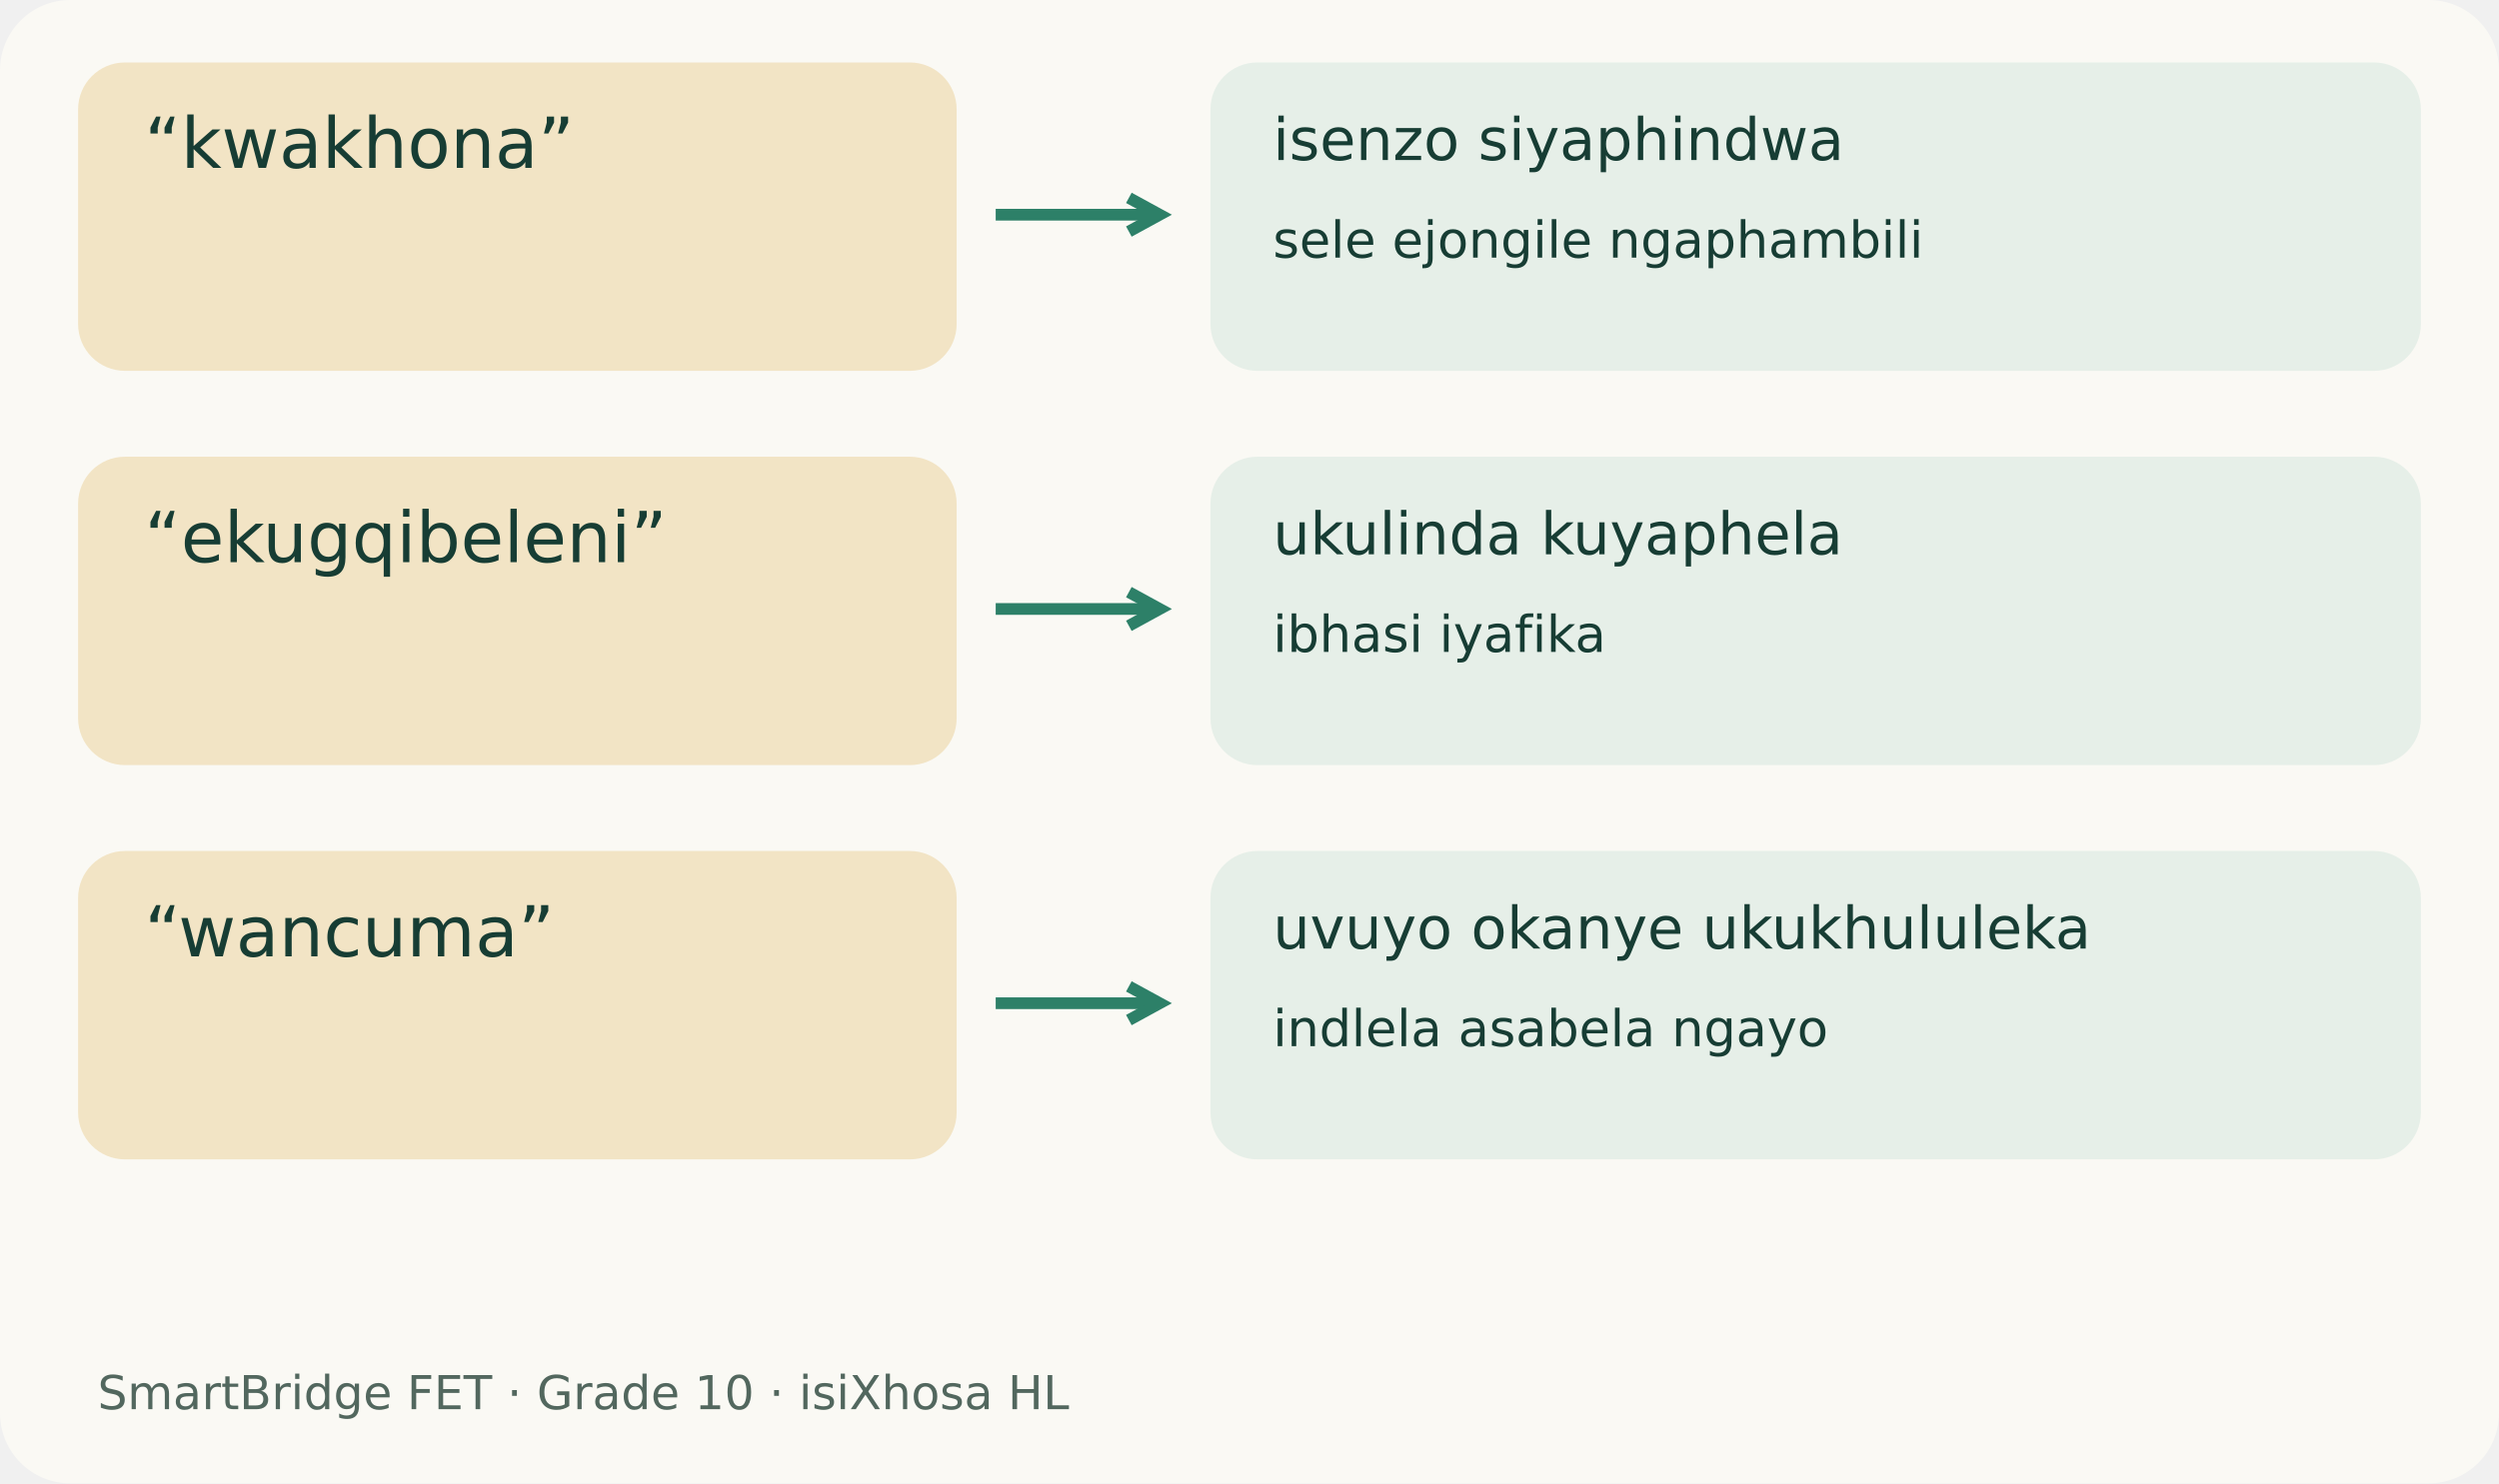
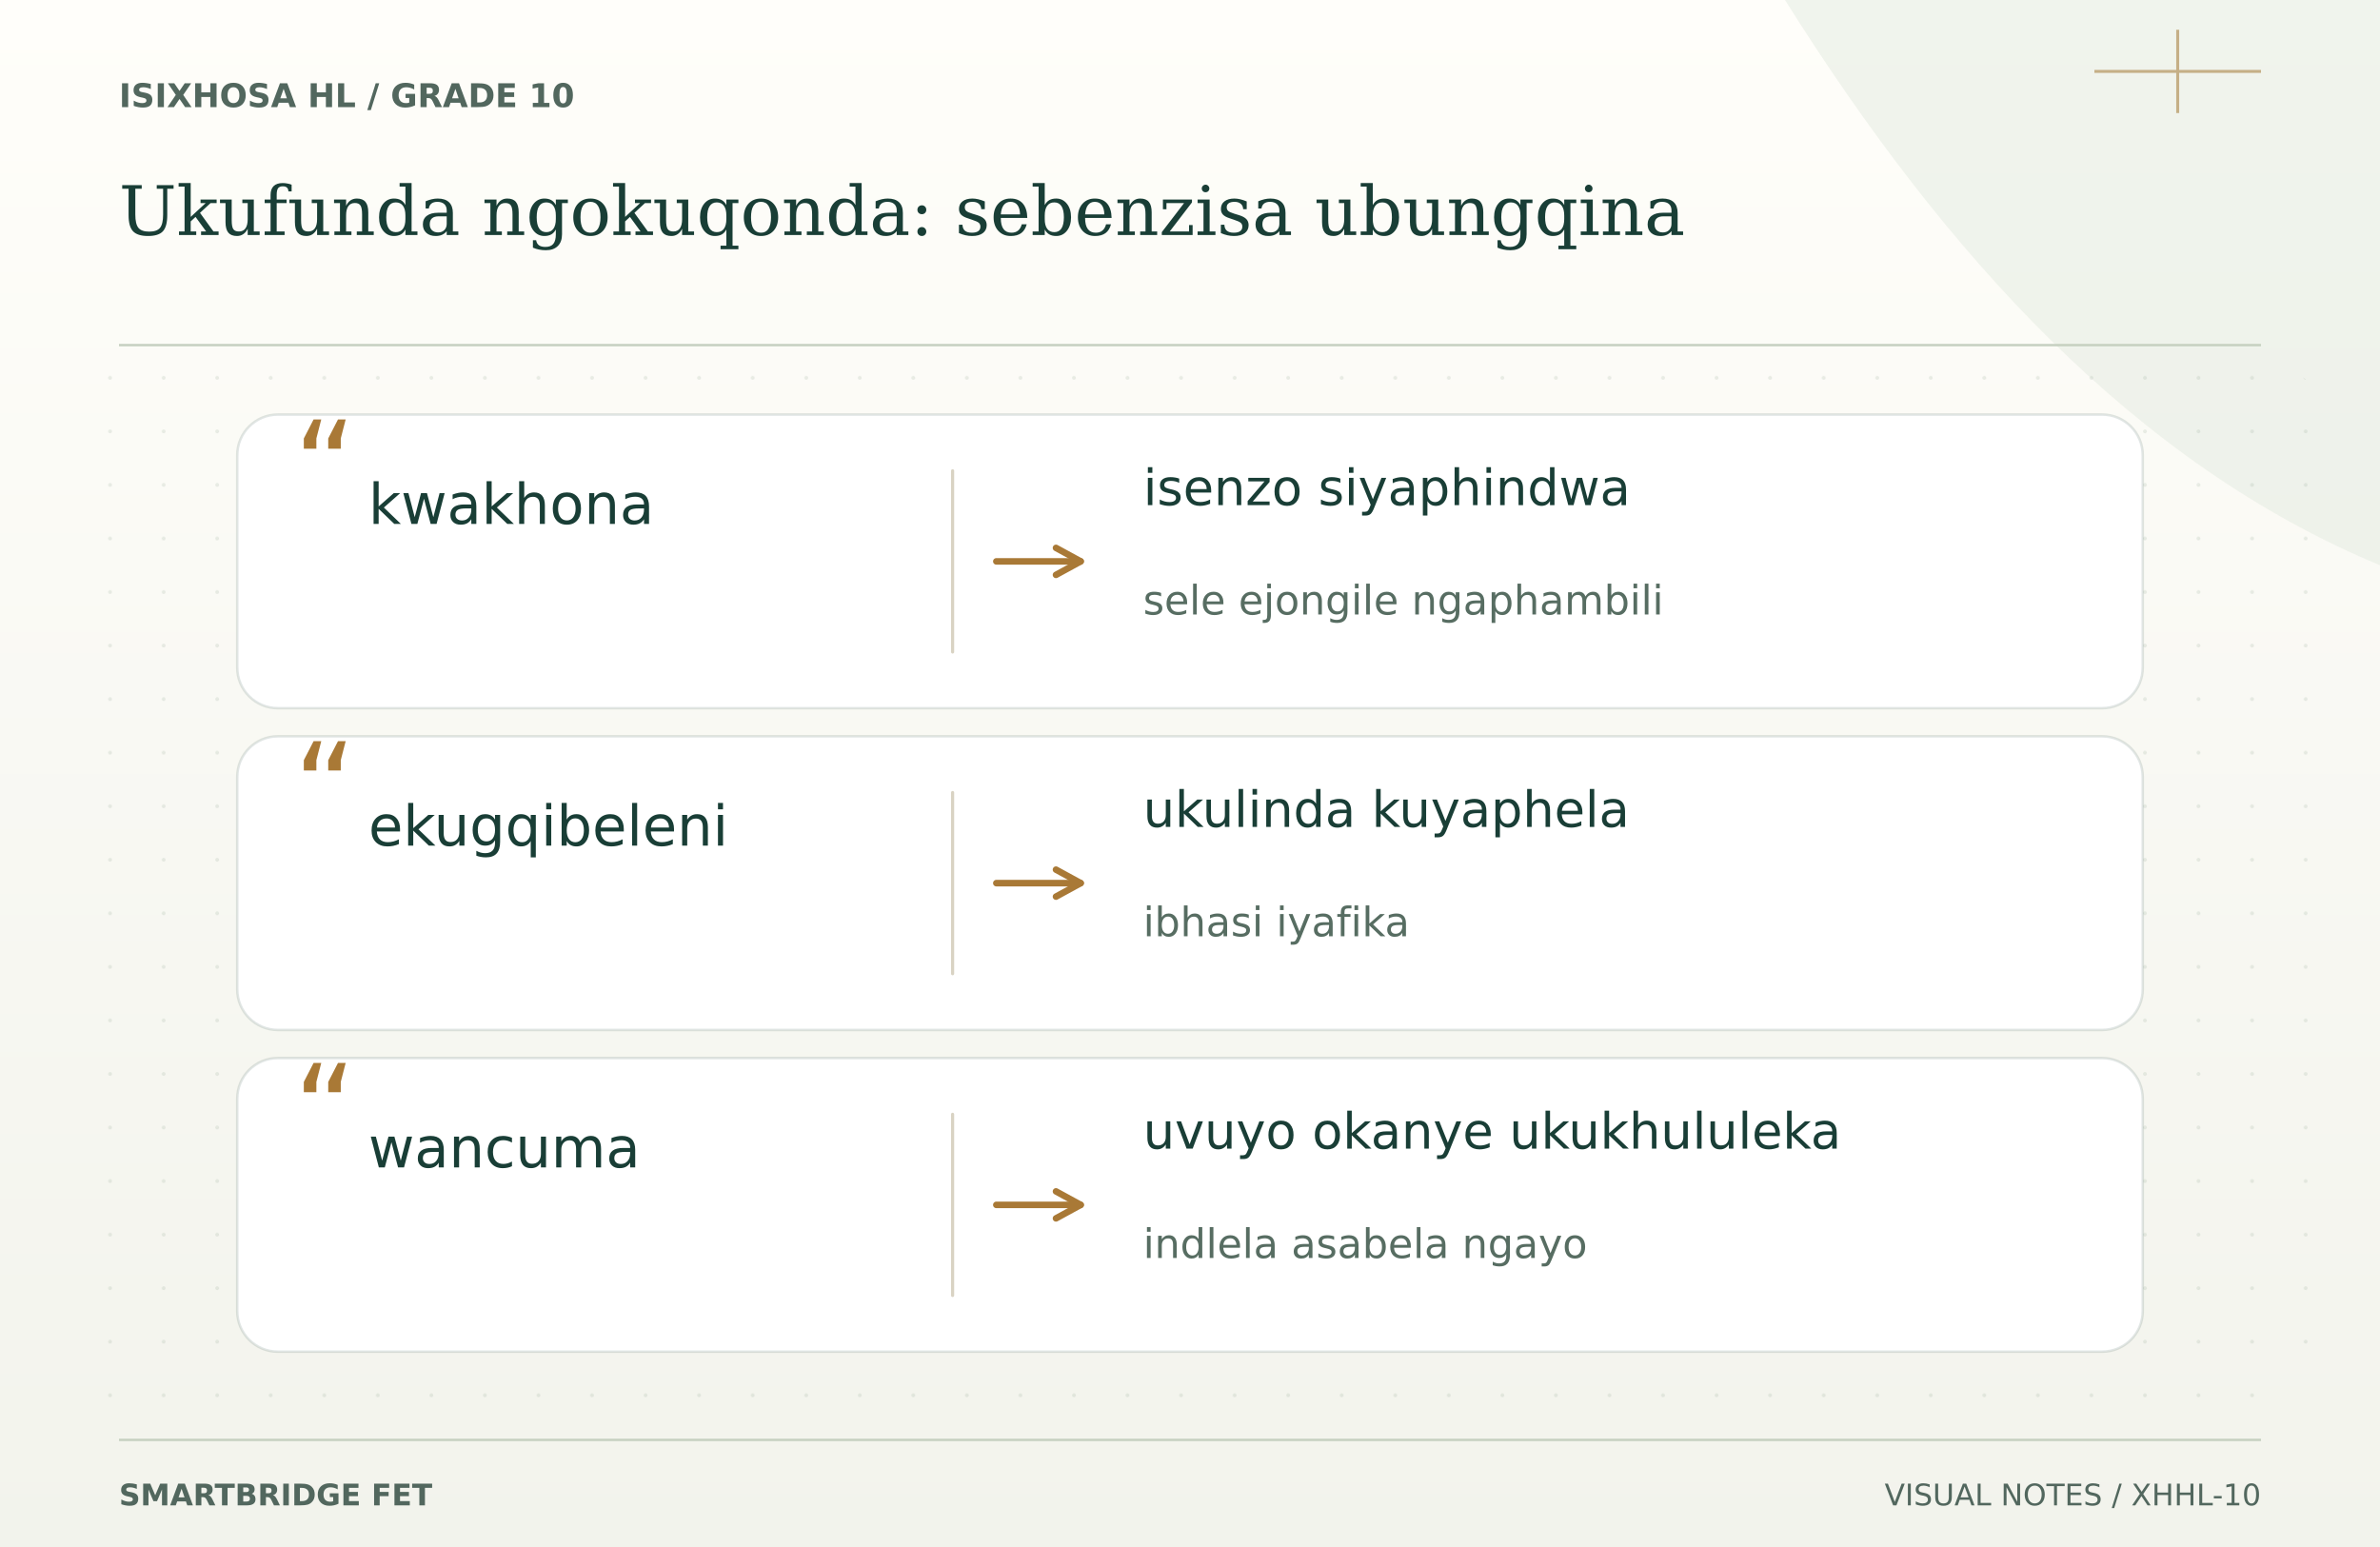
- <svg xmlns="http://www.w3.org/2000/svg" viewBox="0 0 640 380" role="img" aria-labelledby="title desc">
-   <rect width="640" height="380" rx="18" fill="#faf9f4" />
+ <svg xmlns="http://www.w3.org/2000/svg" width="1600" height="1040" viewBox="0 0 800 520" role="img" aria-labelledby="title desc">
+   <defs>
+     <linearGradient id="paper" x2="0" y2="1">
+       <stop stop-color="#fffefa" />
+       <stop offset="1" stop-color="#f2f3ec" />
+     </linearGradient>
+     <linearGradient id="forest" x2=".8" y2="1">
+       <stop stop-color="#3d806b" />
+       <stop offset="1" stop-color="#183f35" />
+     </linearGradient>
+     <linearGradient id="sage" x2=".8" y2="1">
+       <stop stop-color="#f0f5ee" />
+       <stop offset="1" stop-color="#e0eadd" />
+     </linearGradient>
+     <linearGradient id="brass" x2="1" y2="1">
+       <stop stop-color="#c7a36a" />
+       <stop offset="1" stop-color="#98703b" />
+     </linearGradient>
+     <linearGradient id="cell" x2="1" y2="1">
+       <stop stop-color="#d7e6bf" />
+       <stop offset="1" stop-color="#9cb887" />
+     </linearGradient>
+     <linearGradient id="vacuole" x2="1" y2="1">
+       <stop stop-color="#e7f3ed" />
+       <stop offset="1" stop-color="#b7d6df" />
+     </linearGradient>
+     <radialGradient id="nucleus" cx=".3" cy=".25">
+       <stop stop-color="#e0d7ec" />
+       <stop offset="1" stop-color="#a596bd" />
+     </radialGradient>
+     <radialGradient id="sun">
+       <stop stop-color="#faf0c6" />
+       <stop offset="1" stop-color="#e6c77c" />
+     </radialGradient>
+     <linearGradient id="leaf" x2="1" y2="1">
+       <stop stop-color="#9dbb74" />
+       <stop offset=".6" stop-color="#5f9361" />
+       <stop offset="1" stop-color="#35694f" />
+     </linearGradient>
+     <pattern id="dots" width="18" height="18" patternUnits="userSpaceOnUse">
+       <circle cx="1" cy="1" r=".65" fill="#8fa491" opacity=".18" />
+     </pattern>
+   </defs>
+   <rect width="800" height="520" rx="0" fill="url(#paper)" />
+   <path d="M600 0H800V190C718 156 654 86 600 0Z" fill="#e4ebe1" opacity=".55" />
+   <rect x="20" y="122" width="760" height="350" rx="18" fill="url(#dots)" />
  <g font-family="DejaVu Sans,Arial,sans-serif">
-     <rect x="20" y="16" width="225" height="79" rx="12" fill="#f2e4c5" />
-     <text x="37" y="43" font-size="18" fill="#173d34" text-anchor="start" font-weight="normal">“kwakhona”</text>
-     <path d="M255,55 L297,55" stroke="#2d8068" stroke-width="3" fill="none" />
-     <polyline points="289.102,59.315 297,55 289.102,50.685" stroke="#2d8068" stroke-width="3" fill="none" />
-     <rect x="310" y="16" width="310" height="79" rx="12" fill="#e6efe8" />
-     <text x="326" y="41" font-size="15" fill="#173d34" text-anchor="start" font-weight="normal">isenzo siyaphindwa</text>
-     <text x="326" y="66" font-size="13" fill="#173d34" text-anchor="start" font-weight="normal">sele ejongile ngaphambili</text>
-     <rect x="20" y="117" width="225" height="79" rx="12" fill="#f2e4c5" />
-     <text x="37" y="144" font-size="18" fill="#173d34" text-anchor="start" font-weight="normal">“ekugqibeleni”</text>
-     <path d="M255,156 L297,156" stroke="#2d8068" stroke-width="3" fill="none" />
-     <polyline points="289.102,160.315 297,156 289.102,151.685" stroke="#2d8068" stroke-width="3" fill="none" />
-     <rect x="310" y="117" width="310" height="79" rx="12" fill="#e6efe8" />
-     <text x="326" y="142" font-size="15" fill="#173d34" text-anchor="start" font-weight="normal">ukulinda kuyaphela</text>
-     <text x="326" y="167" font-size="13" fill="#173d34" text-anchor="start" font-weight="normal">ibhasi iyafika</text>
-     <rect x="20" y="218" width="225" height="79" rx="12" fill="#f2e4c5" />
-     <text x="37" y="245" font-size="18" fill="#173d34" text-anchor="start" font-weight="normal">“wancuma”</text>
-     <path d="M255,257 L297,257" stroke="#2d8068" stroke-width="3" fill="none" />
-     <polyline points="289.102,261.315 297,257 289.102,252.685" stroke="#2d8068" stroke-width="3" fill="none" />
-     <rect x="310" y="218" width="310" height="79" rx="12" fill="#e6efe8" />
-     <text x="326" y="243" font-size="15" fill="#173d34" text-anchor="start" font-weight="normal">uvuyo okanye ukukhululeka</text>
-     <text x="326" y="268" font-size="13" fill="#173d34" text-anchor="start" font-weight="normal">indlela asabela ngayo</text>
-     <text x="25" y="361" font-size="12" fill="#52675e" text-anchor="start" font-weight="normal">SmartBridge FET · Grade 10 · isiXhosa HL</text>
+     <text x="40" y="36" font-size="11" fill="#52675e" text-anchor="start" font-weight="bold">ISIXHOSA HL  /  GRADE 10</text>
+     <path d="M704 24H760M732 10V38" stroke="#ae8a50" stroke-width="1" opacity=".65" />
+     <g font-family="Georgia,DejaVu Serif,serif">
+       <text x="40" y="79" font-size="23" fill="#193e36" text-anchor="start" font-weight="normal">Ukufunda ngokuqonda: sebenzisa ubungqina</text>
+     </g>
+     <path d="M40 116H760" stroke="#c6d0c0" stroke-width=".8" />
+     <g transform="translate(64 132) scale(1.05)">
+       <rect x="15" y="7" width="610" height="94" rx="13" fill="#ffffff" stroke="#193e36" stroke-opacity=".13" stroke-width=".8" />
+       <text x="33" y="37" font-size="39" fill="#a97936" text-anchor="start" font-weight="normal">“</text>
+       <text x="57" y="42" font-size="18" fill="#193e36" text-anchor="start" font-weight="normal">kwakhona</text>
+       <path d="M244,25 L244,83" stroke="#d9d3c3" stroke-width="1" stroke-linecap="round" fill="none" />
+       <path d="M258,54 L285,54" stroke="#a97936" stroke-width="2.1" stroke-linecap="round" fill="none" />
+       <polyline points="277.102,58.315 285,54 277.102,49.685" stroke="#a97936" stroke-width="2.1" stroke-linecap="round" stroke-linejoin="round" fill="none" />
+       <text x="305" y="36" font-size="16" fill="#193e36" text-anchor="start" font-weight="normal">isenzo siyaphindwa</text>
+       <text x="305" y="71" font-size="13" fill="#576d62" text-anchor="start" font-weight="normal">sele ejongile ngaphambili</text>
+       <rect x="15" y="110" width="610" height="94" rx="13" fill="#ffffff" stroke="#193e36" stroke-opacity=".13" stroke-width=".8" />
+       <text x="33" y="140" font-size="39" fill="#a97936" text-anchor="start" font-weight="normal">“</text>
+       <text x="57" y="145" font-size="18" fill="#193e36" text-anchor="start" font-weight="normal">ekugqibeleni</text>
+       <path d="M244,128 L244,186" stroke="#d9d3c3" stroke-width="1" stroke-linecap="round" fill="none" />
+       <path d="M258,157 L285,157" stroke="#a97936" stroke-width="2.1" stroke-linecap="round" fill="none" />
+       <polyline points="277.102,161.315 285,157 277.102,152.685" stroke="#a97936" stroke-width="2.1" stroke-linecap="round" stroke-linejoin="round" fill="none" />
+       <text x="305" y="139" font-size="16" fill="#193e36" text-anchor="start" font-weight="normal">ukulinda kuyaphela</text>
+       <text x="305" y="174" font-size="13" fill="#576d62" text-anchor="start" font-weight="normal">ibhasi iyafika</text>
+       <rect x="15" y="213" width="610" height="94" rx="13" fill="#ffffff" stroke="#193e36" stroke-opacity=".13" stroke-width=".8" />
+       <text x="33" y="243" font-size="39" fill="#a97936" text-anchor="start" font-weight="normal">“</text>
+       <text x="57" y="248" font-size="18" fill="#193e36" text-anchor="start" font-weight="normal">wancuma</text>
+       <path d="M244,231 L244,289" stroke="#d9d3c3" stroke-width="1" stroke-linecap="round" fill="none" />
+       <path d="M258,260 L285,260" stroke="#a97936" stroke-width="2.1" stroke-linecap="round" fill="none" />
+       <polyline points="277.102,264.315 285,260 277.102,255.685" stroke="#a97936" stroke-width="2.1" stroke-linecap="round" stroke-linejoin="round" fill="none" />
+       <text x="305" y="242" font-size="16" fill="#193e36" text-anchor="start" font-weight="normal">uvuyo okanye ukukhululeka</text>
+       <text x="305" y="277" font-size="13" fill="#576d62" text-anchor="start" font-weight="normal">indlela asabela ngayo</text>
+     </g>
+     <path d="M40 484H760" stroke="#c6d0c0" stroke-width=".8" />
+     <text x="40" y="506" font-size="10" fill="#52675e" text-anchor="start" font-weight="bold">SMARTBRIDGE FET</text>
+     <text x="760" y="506" font-size="10" fill="#52675e" text-anchor="end" font-weight="normal">VISUAL NOTES  /  XHHL-10</text>
  </g>
</svg>
